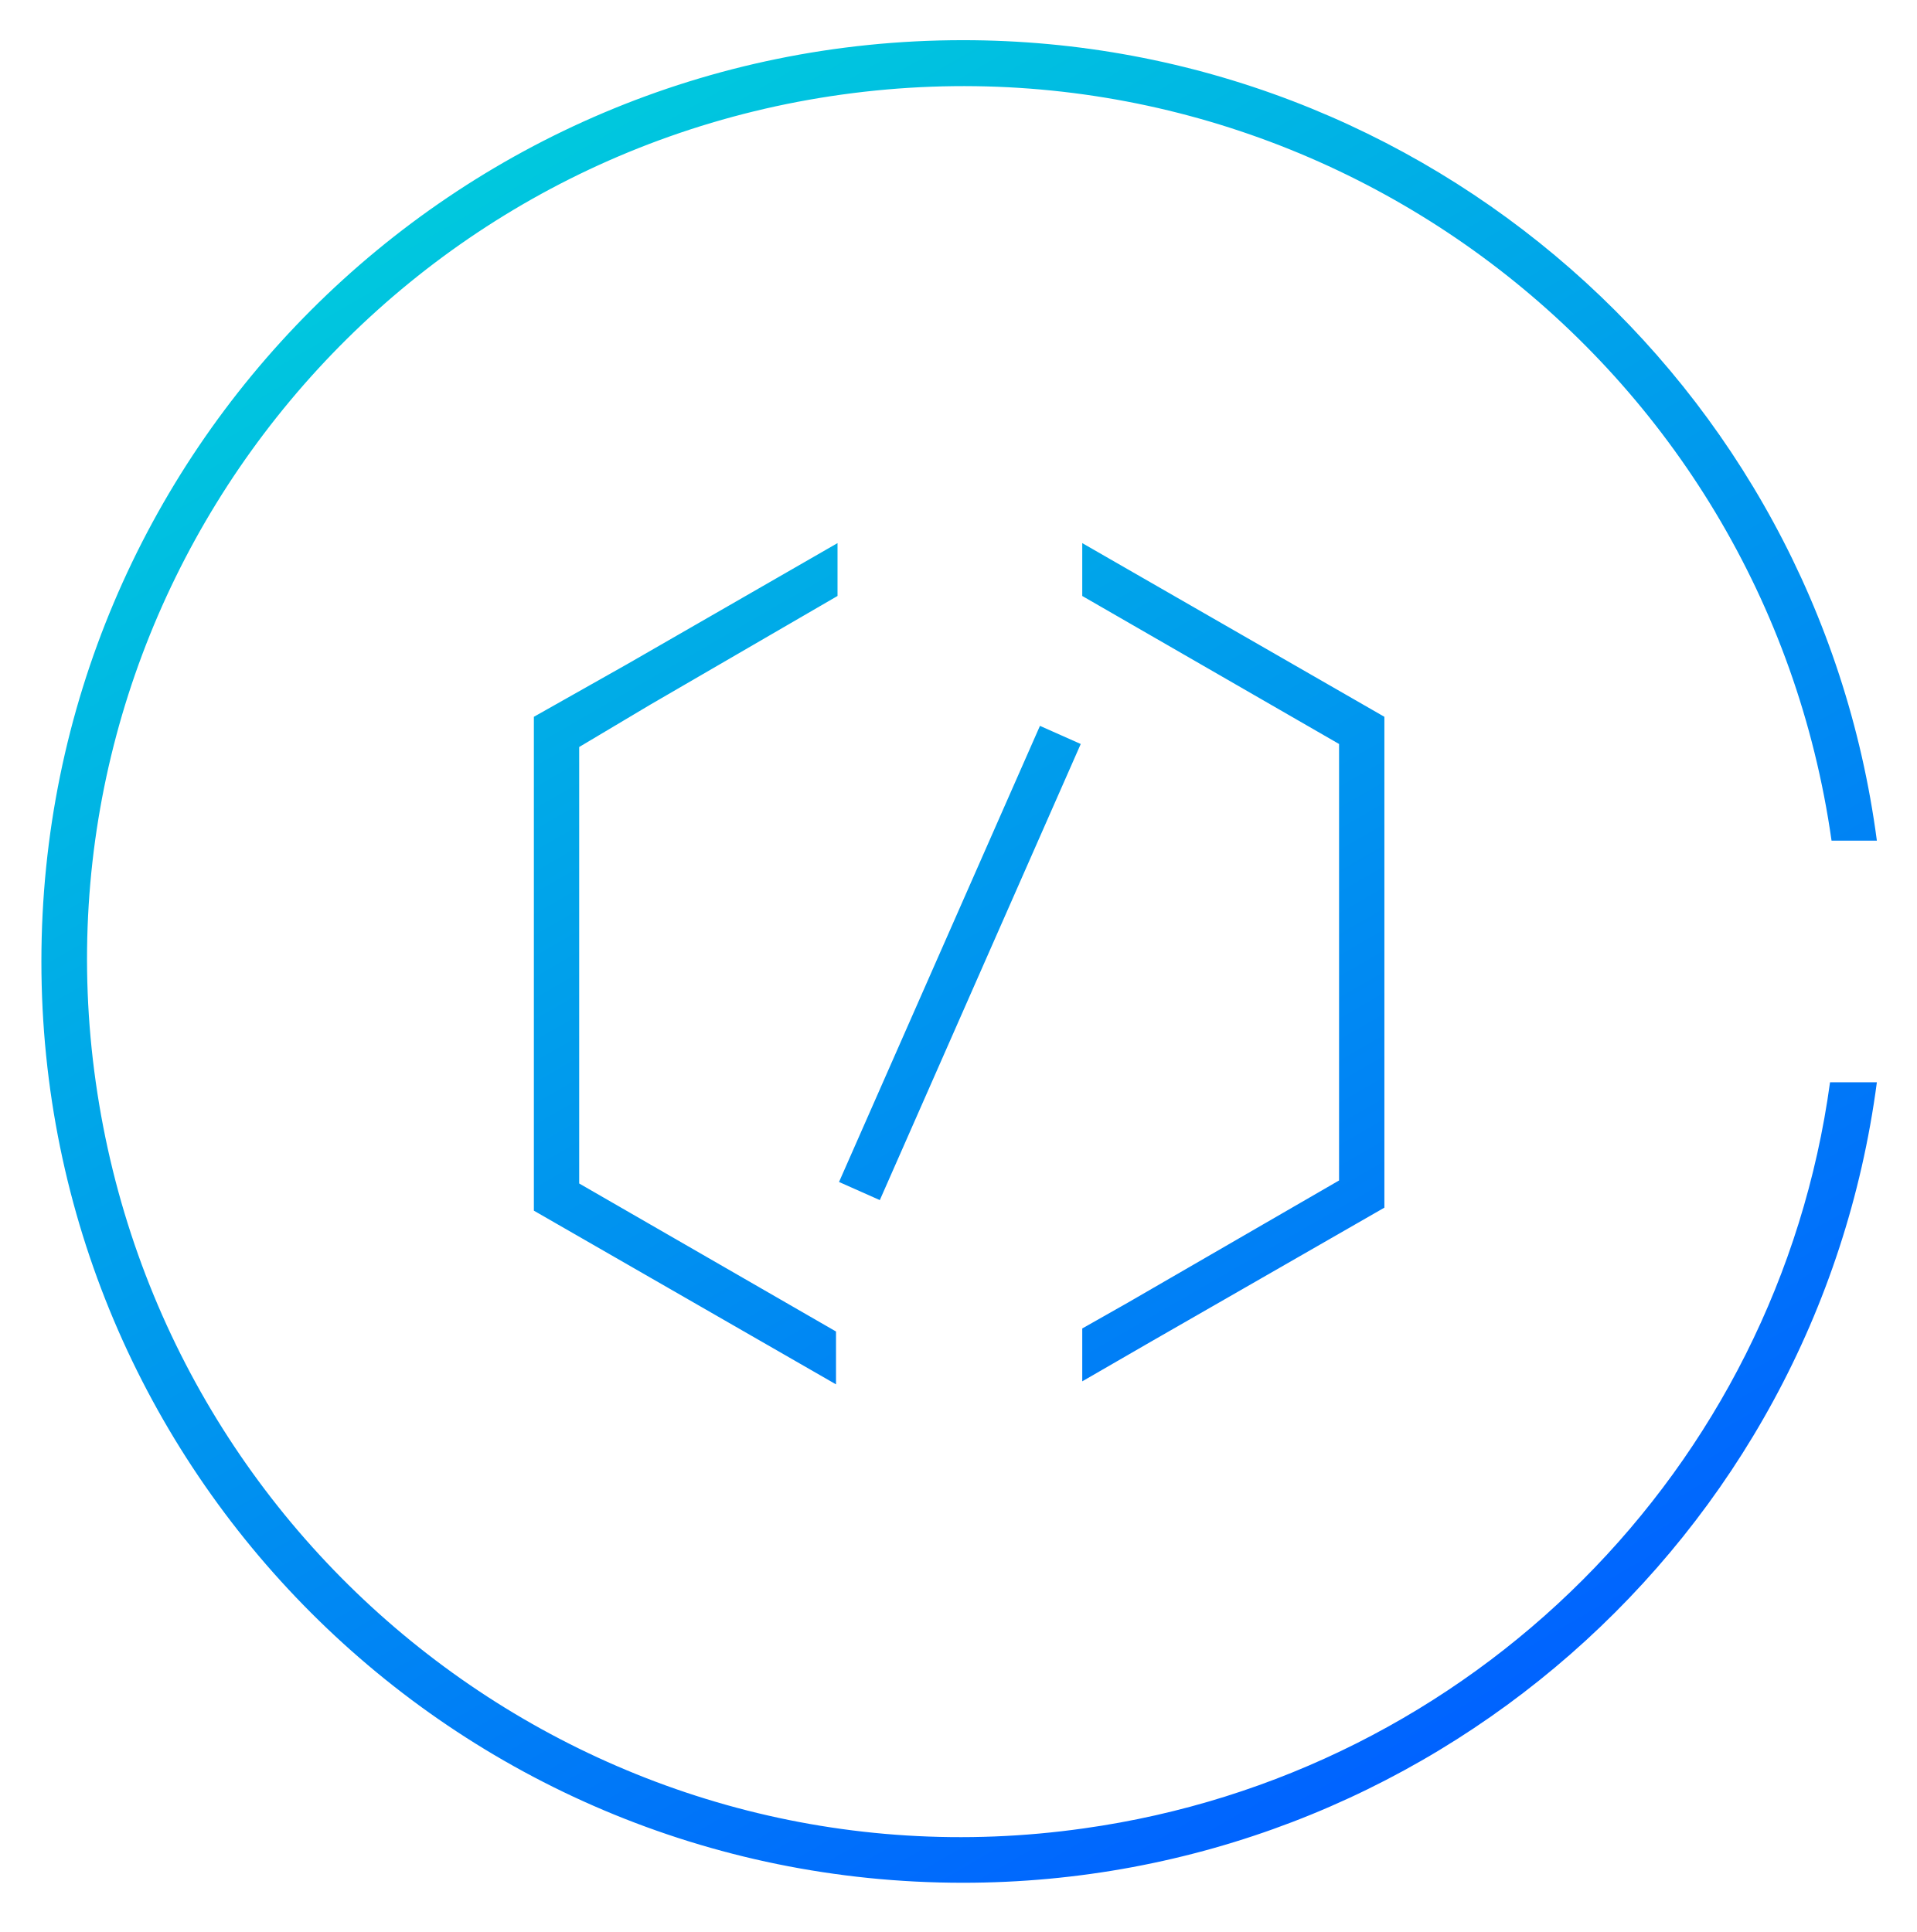
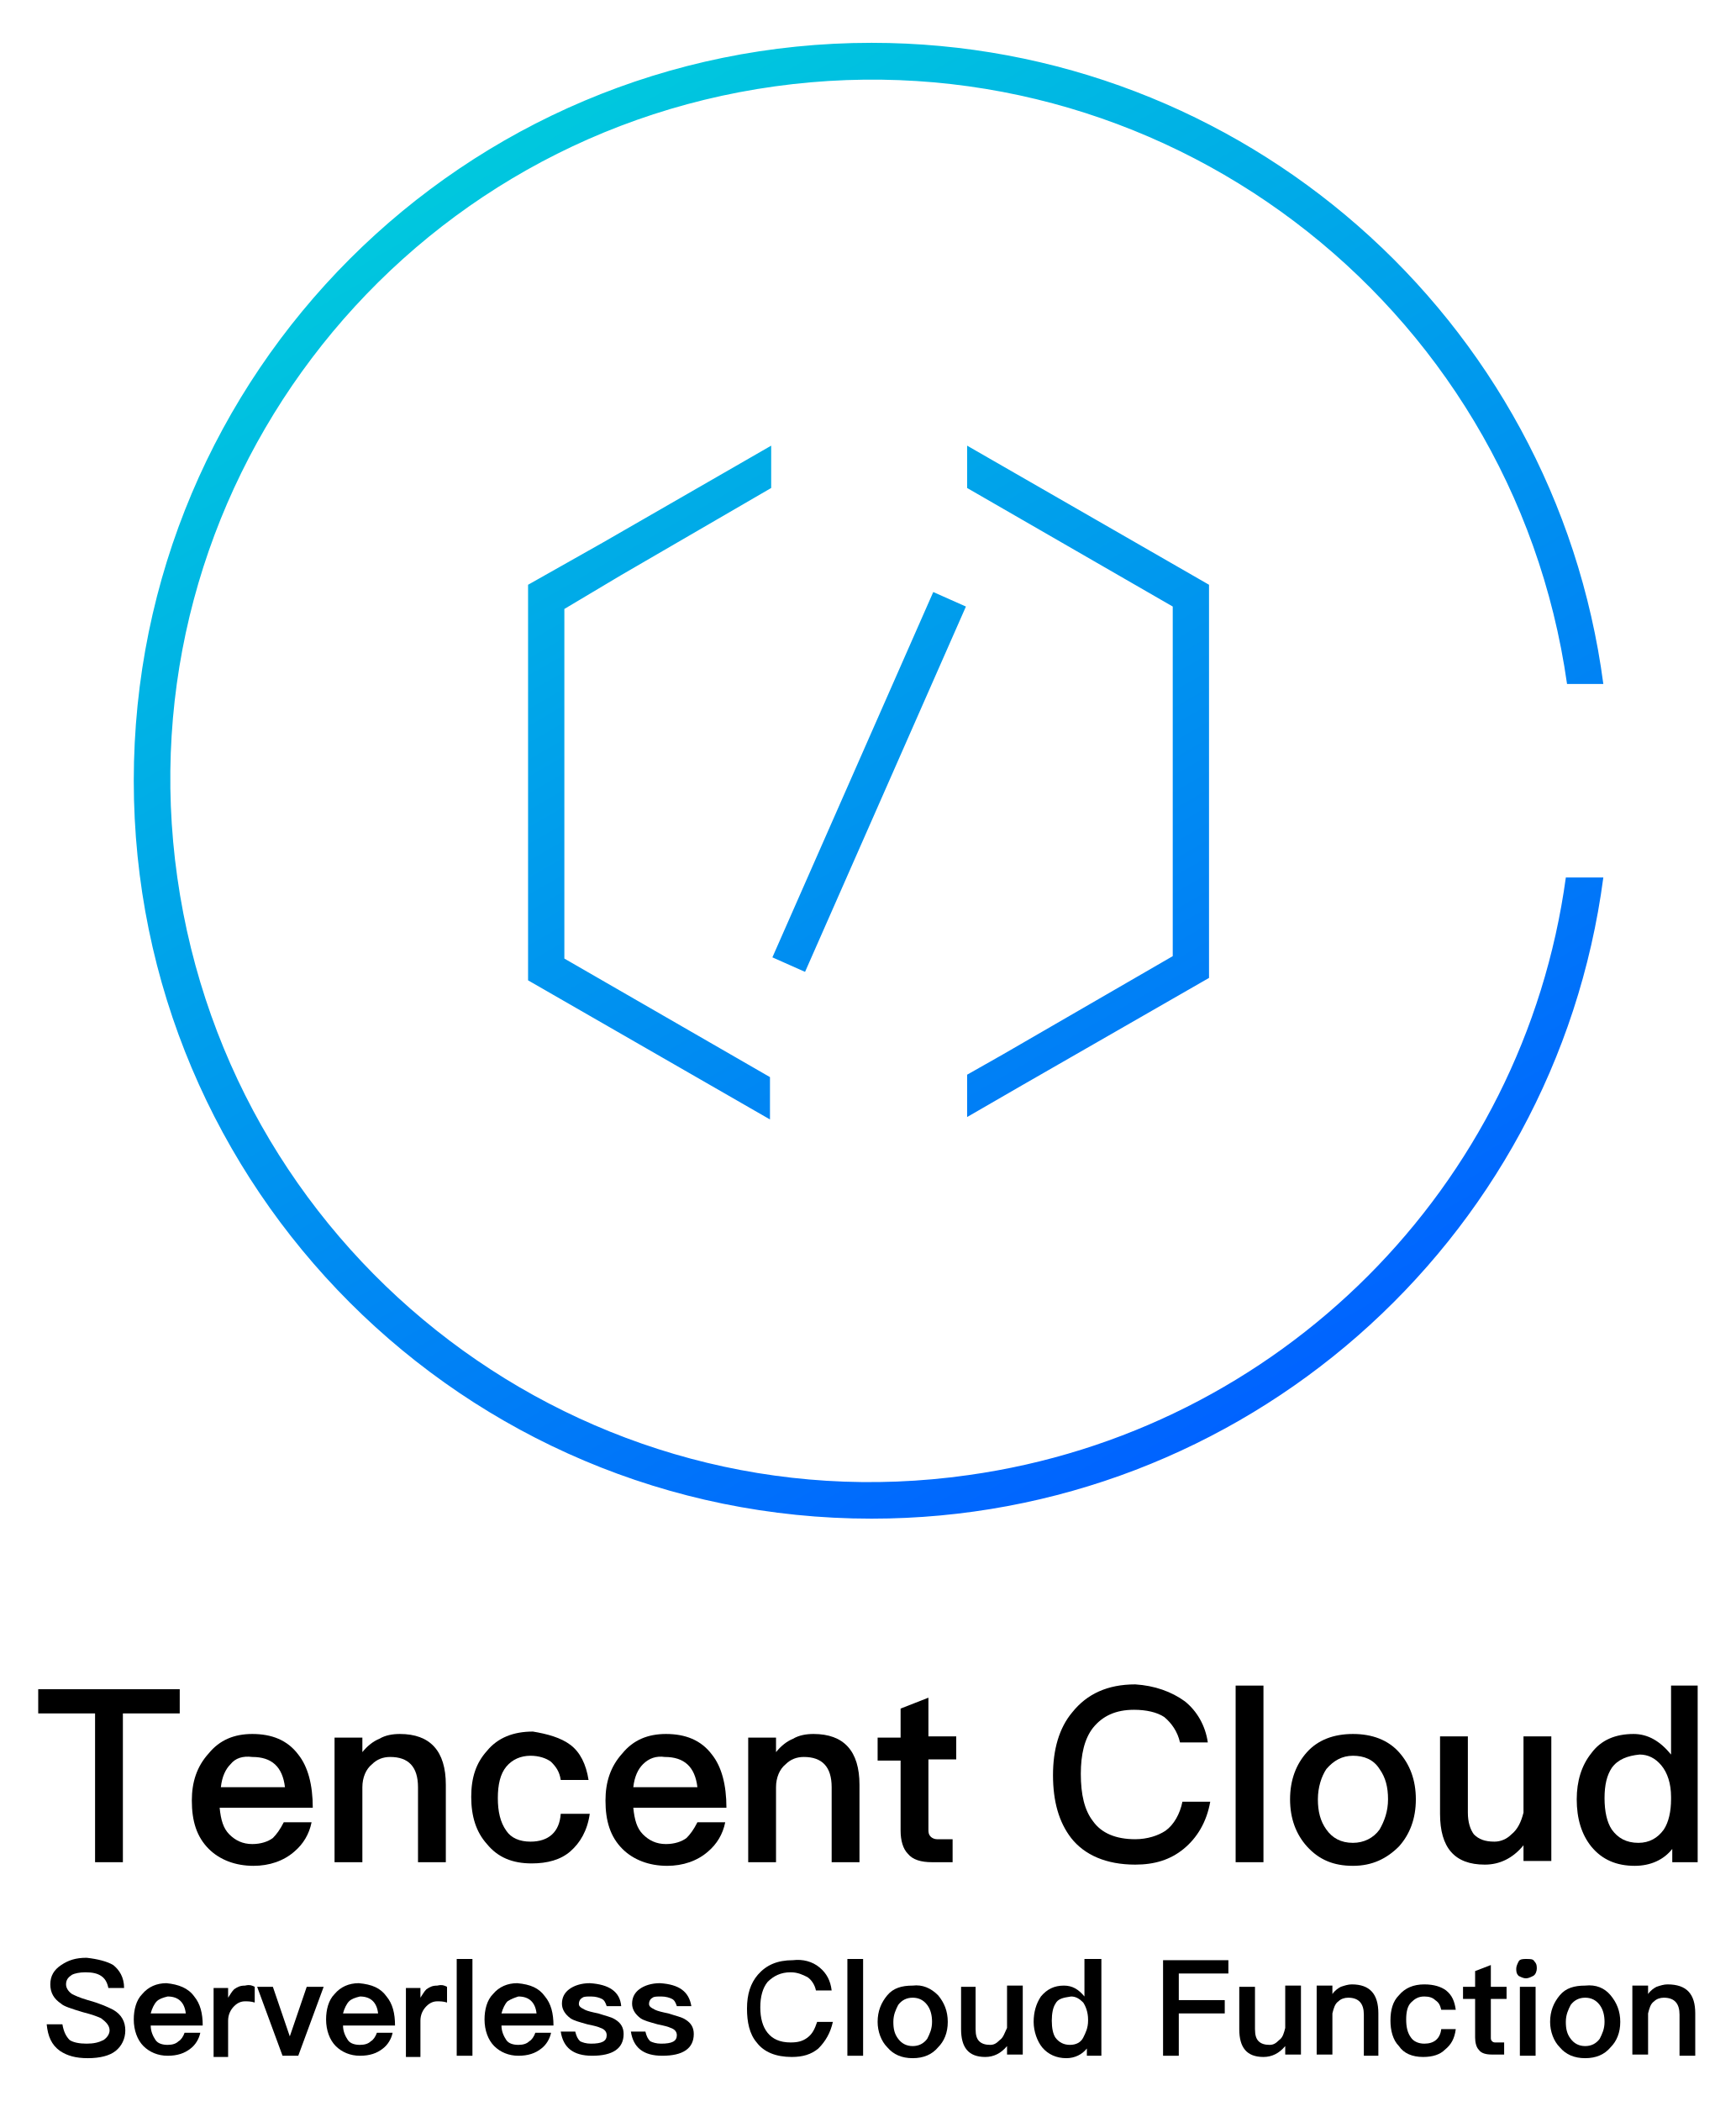
- <svg xmlns="http://www.w3.org/2000/svg" version="1.1" id="图层_1" x="0px" y="0px" viewBox="6.56 3.54 126.88 127.92" style="enable-background:new 0 0 140 180;" xml:space="preserve">
+ <svg xmlns="http://www.w3.org/2000/svg" version="1.1" id="图层_1" x="0px" y="0px" viewBox="-1.76 2.66 143.52 173.68" style="enable-background:new 0 0 140 180;" xml:space="preserve">
  <style type="text/css">
	.st0{fill:url(#SVGID_1_);}
	.st1{enable-background:new    ;}
</style>
  <linearGradient id="SVGID_1_" gradientUnits="userSpaceOnUse" x1="100.759" y1="24.093" x2="39.745" y2="-81.587" gradientTransform="matrix(1 0 0 1 0 96)">
    <stop offset="0" style="stop-color:#0063FF" />
    <stop offset="1" style="stop-color:#00C8DE" />
  </linearGradient>
  <path class="st0" d="M48.1,47.5l13.9-8V43l-12.4,7.2L44.9,53v28.9l17,9.8v3.5l-20-11.5V51L48.1,47.5z M78.2,43l17,9.8v28.9l-14,8.1  l-3,1.7v3.5l4.5-2.6l15.5-8.9V51l-20-11.5V43z M62.1,81.8l2.7,1.2l13.3-30.2l-2.7-1.2L62.1,81.8z M130.8,75.2  c-4,30.3-29.9,53-60.5,53l0,0c-33.7,0-61-27.3-61-61l0,0c0-33.7,27.3-61,61-61l0,0c30.6,0,56.5,22.7,60.5,53h-3  C123.3,27.5,94,5.4,62.3,9.8S8.4,43.5,12.9,75.2s33.7,53.9,65.4,49.4c25.7-3.6,45.9-23.8,49.4-49.4H130.8z" />
  <g class="st1">
    <path d="M13.1,142.3v2H8.4v12.3H6.1v-12.3H1.4v-2H13.1z" />
    <path d="M22.9,147.7c0.8,1,1.2,2.5,1.2,4.4h-7.7c0.1,1,0.3,1.7,0.8,2.2s1.1,0.8,1.9,0.8c0.7,0,1.3-0.2,1.7-0.5   c0.3-0.3,0.6-0.7,0.9-1.3H24c-0.2,1-0.7,1.8-1.4,2.4c-0.9,0.8-2.1,1.2-3.4,1.2c-1.5,0-2.8-0.5-3.7-1.4c-1-1-1.4-2.3-1.4-4   c0-1.5,0.4-2.8,1.4-3.9c0.9-1.1,2.1-1.6,3.6-1.6C20.7,146,22,146.5,22.9,147.7z M17.3,148.5c-0.4,0.4-0.7,1-0.8,1.9h5.3   c-0.2-1.7-1.1-2.5-2.7-2.5C18.3,147.8,17.7,148,17.3,148.5z" />
    <path d="M35.1,150.2v6.4h-2.3v-6.2c0-1.7-0.8-2.5-2.3-2.5c-0.6,0-1.1,0.2-1.5,0.6c-0.5,0.4-0.8,1.1-0.8,1.9v6.2h-2.3v-10.3h2.3v1.2   c0.4-0.5,0.9-0.9,1.4-1.1c0.5-0.3,1.1-0.4,1.7-0.4C33.8,146,35.1,147.4,35.1,150.2z" />
    <path d="M45.4,146.9c0.8,0.6,1.3,1.6,1.5,2.9h-2.3c-0.1-0.7-0.4-1.1-0.8-1.5c-0.4-0.3-1-0.5-1.7-0.5c-0.8,0-1.5,0.3-2,0.9   c-0.5,0.6-0.7,1.5-0.7,2.6c0,1.1,0.2,2,0.7,2.7c0.4,0.6,1.1,0.9,2,0.9c1.5,0,2.4-0.8,2.5-2.3H47c-0.2,1.4-0.8,2.4-1.6,3.1   c-0.8,0.7-1.9,1-3.2,1c-1.6,0-2.8-0.5-3.7-1.6c-0.9-1-1.3-2.3-1.3-3.9c0-1.6,0.4-2.8,1.3-3.8c0.9-1.1,2.2-1.6,3.8-1.6   C43.5,146,44.6,146.3,45.4,146.9z" />
    <path d="M57.1,147.7c0.8,1,1.2,2.5,1.2,4.4h-7.7c0.1,1,0.3,1.7,0.8,2.2s1.1,0.8,1.9,0.8c0.7,0,1.3-0.2,1.7-0.5   c0.3-0.3,0.6-0.7,0.9-1.3h2.3c-0.2,1-0.7,1.8-1.4,2.4c-0.9,0.8-2.1,1.2-3.4,1.2c-1.5,0-2.8-0.5-3.7-1.4c-1-1-1.4-2.3-1.4-4   c0-1.5,0.4-2.8,1.4-3.9c0.9-1.1,2.1-1.6,3.6-1.6C54.9,146,56.2,146.5,57.1,147.7z M51.4,148.5c-0.4,0.4-0.7,1-0.8,1.9h5.3   c-0.2-1.7-1.1-2.5-2.7-2.5C52.5,147.8,51.9,148,51.4,148.5z" />
    <path d="M69.3,150.2v6.4H67v-6.2c0-1.7-0.8-2.5-2.3-2.5c-0.6,0-1.1,0.2-1.5,0.6c-0.5,0.4-0.8,1.1-0.8,1.9v6.2h-2.3v-10.3h2.3v1.2   c0.4-0.5,0.9-0.9,1.4-1.1c0.5-0.3,1.1-0.4,1.7-0.4C68,146,69.3,147.4,69.3,150.2z" />
    <path d="M75,146.2h2.3v1.9H75v5.8c0,0.2,0,0.4,0.2,0.6c0.1,0.1,0.3,0.2,0.5,0.2H77v1.9h-1.7c-0.9,0-1.6-0.2-2-0.7   c-0.4-0.4-0.6-1.1-0.6-1.9v-5.8h-1.9v-1.9h1.9v-2.4l2.3-0.9V146.2z" />
    <path d="M96.2,143.3c1,0.8,1.7,2,1.9,3.4h-2.3c-0.2-0.9-0.7-1.6-1.3-2.1c-0.6-0.4-1.5-0.6-2.5-0.6c-1.5,0-2.6,0.5-3.4,1.5   c-0.7,0.9-1,2.2-1,3.8c0,1.7,0.3,3,1,3.9c0.7,1,1.9,1.5,3.5,1.5c1,0,1.9-0.3,2.5-0.7c0.7-0.5,1.2-1.4,1.4-2.4h2.3   c-0.3,1.7-1.1,3-2.2,3.9c-1.1,0.9-2.4,1.3-4,1.3c-2.4,0-4.2-0.8-5.3-2.2c-1-1.3-1.5-3-1.5-5.2c0-2.1,0.5-3.9,1.6-5.2   c1.2-1.5,2.9-2.3,5.2-2.3C93.7,142,95.1,142.5,96.2,143.3z" />
    <path d="M102.7,142v14.6h-2.3V142H102.7z" />
    <path d="M113.9,147.5c0.9,1,1.4,2.3,1.4,3.9c0,1.6-0.5,2.9-1.4,3.9c-1,1-2.2,1.6-3.8,1.6c-1.6,0-2.8-0.5-3.8-1.6   c-0.9-1-1.4-2.3-1.4-3.9c0-1.6,0.5-2.9,1.4-3.9c0.9-1,2.2-1.5,3.8-1.5C111.7,146,113,146.5,113.9,147.5z M107.9,148.9   c-0.4,0.6-0.7,1.5-0.7,2.5s0.2,1.8,0.7,2.5c0.5,0.7,1.2,1.1,2.2,1.1c0.9,0,1.7-0.4,2.2-1.1c0.4-0.7,0.7-1.5,0.7-2.5   c0-1-0.2-1.8-0.7-2.5c-0.5-0.8-1.3-1.1-2.2-1.1C109.2,147.8,108.5,148.2,107.9,148.9z" />
    <path d="M119.6,146.2v6.3c0,0.8,0.2,1.4,0.5,1.8c0.4,0.4,0.9,0.6,1.7,0.6c0.5,0,1-0.2,1.4-0.6c0.5-0.4,0.8-1,1-1.8v-6.3h2.3v10.3   h-2.3v-1.3c-0.9,1.1-2,1.6-3.2,1.6c-2.5,0-3.7-1.4-3.7-4.2v-6.4H119.6z" />
    <path d="M138.6,142v14.6h-2.1v-1.1c-0.7,0.9-1.8,1.4-3.1,1.4c-1.5,0-2.7-0.5-3.6-1.6c-0.8-1-1.2-2.3-1.2-3.9c0-1.5,0.4-2.8,1.2-3.8   c0.8-1.1,2-1.6,3.5-1.6c1.2,0,2.2,0.6,3.1,1.7V142H138.6z M131.5,148.8c-0.4,0.6-0.6,1.4-0.6,2.5c0,1.1,0.2,2,0.6,2.6   c0.5,0.7,1.2,1.1,2.2,1.1c0.9,0,1.6-0.4,2.1-1.1c0.4-0.6,0.6-1.5,0.6-2.5v-0.2c0-1.1-0.3-2-0.8-2.6c-0.5-0.6-1.1-0.9-1.8-0.9   C132.8,147.8,132,148.1,131.5,148.8z" />
    <path d="M7.6,165.1c0.5,0.4,0.9,1,0.9,1.9H7.2c-0.1-0.5-0.3-0.8-0.6-1c-0.3-0.2-0.7-0.3-1.3-0.3c-0.5,0-0.9,0.1-1.1,0.2   c-0.3,0.2-0.5,0.4-0.5,0.8c0,0.3,0.2,0.6,0.5,0.8c0.2,0.1,0.6,0.3,1.3,0.5c1.1,0.3,1.7,0.6,2.1,0.8c0.7,0.4,1,1,1,1.7   c0,0.7-0.3,1.3-0.8,1.7c-0.5,0.4-1.3,0.6-2.3,0.6c-1,0-1.7-0.2-2.3-0.6c-0.7-0.5-1-1.2-1.1-2.2h1.3c0.1,0.6,0.3,1,0.6,1.3   c0.3,0.2,0.8,0.3,1.4,0.3c0.6,0,1-0.1,1.4-0.3c0.3-0.2,0.5-0.5,0.5-0.8c0-0.4-0.3-0.7-0.7-1c-0.2-0.1-0.7-0.3-1.5-0.5   c-1-0.3-1.6-0.5-1.8-0.7c-0.6-0.4-0.9-0.9-0.9-1.6s0.3-1.2,0.9-1.6c0.6-0.4,1.2-0.6,2.1-0.6C6.3,164.6,7.1,164.8,7.6,165.1z" />
    <path d="M14.3,167.7c0.5,0.6,0.7,1.4,0.7,2.4h-4.3c0,0.5,0.2,0.9,0.4,1.2c0.2,0.3,0.6,0.4,1,0.4c0.4,0,0.7-0.1,0.9-0.3   c0.2-0.1,0.4-0.4,0.5-0.7h1.3c-0.1,0.5-0.4,1-0.8,1.3c-0.5,0.4-1.1,0.6-1.9,0.6c-0.8,0-1.5-0.3-2-0.8c-0.5-0.5-0.8-1.3-0.8-2.2   c0-0.8,0.2-1.6,0.7-2.1c0.5-0.6,1.2-0.9,2-0.9C13,166.7,13.8,167,14.3,167.7z M11.2,168.1c-0.2,0.2-0.4,0.6-0.5,1h2.9   c-0.1-0.9-0.6-1.4-1.5-1.4C11.7,167.8,11.4,167.9,11.2,168.1z" />
    <path d="M19.3,166.9v1.3c-0.3-0.1-0.6-0.1-0.8-0.1c-0.3,0-0.6,0.1-0.9,0.4c-0.3,0.3-0.5,0.7-0.5,1.2v3h-1.2v-5.7h1.2v0.8   c0.2-0.3,0.3-0.5,0.5-0.7c0.3-0.2,0.5-0.3,0.9-0.3C18.9,166.7,19.1,166.8,19.3,166.9z" />
    <path d="M20.8,166.9l1.4,4.1l1.4-4.1h1.4l-2.1,5.7h-1.3l-2.1-5.7H20.8z" />
    <path d="M30.2,167.7c0.5,0.6,0.7,1.4,0.7,2.4h-4.3c0,0.5,0.2,0.9,0.4,1.2c0.2,0.3,0.6,0.4,1,0.4c0.4,0,0.7-0.1,0.9-0.3   c0.2-0.1,0.4-0.4,0.5-0.7h1.3c-0.1,0.5-0.4,1-0.8,1.3c-0.5,0.4-1.1,0.6-1.9,0.6c-0.8,0-1.5-0.3-2-0.8c-0.5-0.5-0.8-1.3-0.8-2.2   c0-0.8,0.2-1.6,0.7-2.1c0.5-0.6,1.2-0.9,2-0.9C29,166.7,29.7,167,30.2,167.7z M27.1,168.1c-0.2,0.2-0.4,0.6-0.5,1h2.9   c-0.1-0.9-0.6-1.4-1.5-1.4C27.6,167.8,27.3,167.9,27.1,168.1z" />
    <path d="M35.2,166.9v1.3c-0.3-0.1-0.6-0.1-0.8-0.1c-0.3,0-0.6,0.1-0.9,0.4c-0.3,0.3-0.5,0.7-0.5,1.2v3h-1.2v-5.7h1.2v0.8   c0.2-0.3,0.3-0.5,0.5-0.7c0.3-0.2,0.5-0.3,0.9-0.3C34.8,166.7,35,166.8,35.2,166.9z" />
    <path d="M37.3,164.6v8h-1.3v-8H37.3z" />
    <path d="M43.3,167.7c0.5,0.6,0.7,1.4,0.7,2.4h-4.3c0,0.5,0.2,0.9,0.4,1.2c0.2,0.3,0.6,0.4,1,0.4c0.4,0,0.7-0.1,0.9-0.3   c0.2-0.1,0.4-0.4,0.5-0.7h1.3c-0.1,0.5-0.4,1-0.8,1.3c-0.5,0.4-1.1,0.6-1.9,0.6c-0.8,0-1.5-0.3-2-0.8c-0.5-0.5-0.8-1.3-0.8-2.2   c0-0.8,0.2-1.6,0.7-2.1c0.5-0.6,1.2-0.9,2-0.9C42.1,166.7,42.8,167,43.3,167.7z M40.2,168.1c-0.2,0.2-0.4,0.6-0.5,1h2.9   c-0.1-0.9-0.6-1.4-1.5-1.4C40.8,167.8,40.5,167.9,40.2,168.1z" />
    <path d="M49.6,168.5h-1.2c-0.1-0.3-0.2-0.5-0.4-0.6c-0.2-0.1-0.5-0.2-0.9-0.2c-0.3,0-0.6,0-0.7,0.1c-0.2,0.1-0.3,0.3-0.3,0.5   c0,0.2,0.1,0.3,0.5,0.5c0.2,0.1,0.6,0.2,1.1,0.3c0.6,0.2,1.1,0.3,1.4,0.5c0.5,0.3,0.7,0.7,0.7,1.2c0,1.2-0.9,1.8-2.6,1.8   c-1.6,0-2.4-0.7-2.6-2h1.2c0.1,0.4,0.2,0.6,0.4,0.8c0.2,0.1,0.5,0.2,0.9,0.2c0.9,0,1.3-0.2,1.3-0.7c0-0.3-0.2-0.5-0.5-0.6   c-0.2-0.1-0.6-0.2-1.1-0.3c-0.7-0.2-1.1-0.3-1.4-0.5c-0.4-0.3-0.7-0.7-0.7-1.2c0-0.5,0.2-0.9,0.6-1.2c0.4-0.3,1-0.5,1.7-0.5   C48.6,166.7,49.5,167.3,49.6,168.5z" />
    <path d="M55.4,168.5h-1.2c-0.1-0.3-0.2-0.5-0.4-0.6c-0.2-0.1-0.5-0.2-0.9-0.2c-0.3,0-0.6,0-0.7,0.1c-0.2,0.1-0.3,0.3-0.3,0.5   c0,0.2,0.1,0.3,0.5,0.5c0.2,0.1,0.6,0.2,1.1,0.3c0.6,0.2,1.1,0.3,1.4,0.5c0.5,0.3,0.7,0.7,0.7,1.2c0,1.2-0.9,1.8-2.6,1.8   c-1.6,0-2.4-0.7-2.6-2h1.2c0.1,0.4,0.2,0.6,0.4,0.8c0.2,0.1,0.5,0.2,0.9,0.2c0.9,0,1.3-0.2,1.3-0.7c0-0.3-0.2-0.5-0.5-0.6   c-0.2-0.1-0.6-0.2-1.1-0.3c-0.7-0.2-1.1-0.3-1.4-0.5c-0.4-0.3-0.7-0.7-0.7-1.2c0-0.5,0.2-0.9,0.6-1.2c0.4-0.3,1-0.5,1.7-0.5   C54.4,166.7,55.2,167.3,55.4,168.5z" />
    <path d="M66,165.3c0.6,0.5,0.9,1.1,1,1.9h-1.3c-0.1-0.5-0.4-0.9-0.7-1.1c-0.4-0.2-0.8-0.4-1.4-0.4c-0.8,0-1.4,0.3-1.9,0.8   c-0.4,0.5-0.6,1.2-0.6,2.1c0,0.9,0.2,1.6,0.6,2.1c0.4,0.5,1,0.8,1.9,0.8c0.6,0,1-0.1,1.4-0.4c0.4-0.3,0.6-0.7,0.8-1.3h1.3   c-0.2,0.9-0.6,1.6-1.2,2.2c-0.6,0.5-1.3,0.7-2.2,0.7c-1.3,0-2.3-0.4-2.9-1.2c-0.6-0.7-0.8-1.7-0.8-2.8c0-1.2,0.3-2.1,0.9-2.8   c0.7-0.8,1.6-1.2,2.9-1.2C64.6,164.6,65.4,164.8,66,165.3z" />
    <path d="M69.6,164.6v8h-1.3v-8H69.6z" />
    <path d="M75.8,167.6c0.5,0.6,0.8,1.3,0.8,2.2c0,0.9-0.3,1.6-0.8,2.1c-0.5,0.6-1.2,0.9-2.1,0.9c-0.9,0-1.6-0.3-2.1-0.9   c-0.5-0.5-0.8-1.3-0.8-2.1c0-0.9,0.3-1.6,0.8-2.2c0.5-0.6,1.2-0.8,2.1-0.8C74.5,166.7,75.2,167,75.8,167.6z M72.5,168.4   c-0.2,0.4-0.4,0.8-0.4,1.4c0,0.6,0.1,1,0.4,1.4c0.3,0.4,0.7,0.6,1.2,0.6c0.5,0,0.9-0.2,1.2-0.6c0.2-0.4,0.4-0.8,0.4-1.4   c0-0.5-0.1-1-0.4-1.4c-0.3-0.4-0.7-0.6-1.2-0.6C73.2,167.8,72.8,168,72.5,168.4z" />
    <path d="M78.9,166.9v3.5c0,0.5,0.1,0.8,0.3,1c0.2,0.2,0.5,0.3,0.9,0.3c0.3,0,0.5-0.1,0.8-0.4c0.3-0.2,0.4-0.6,0.6-1v-3.5h1.3v5.7   h-1.3v-0.7c-0.5,0.6-1.1,0.9-1.8,0.9c-1.4,0-2-0.8-2-2.3v-3.5H78.9z" />
    <path d="M89.3,164.6v8h-1.2V172c-0.4,0.5-1,0.8-1.7,0.8c-0.8,0-1.5-0.3-2-0.9c-0.4-0.5-0.7-1.3-0.7-2.1c0-0.8,0.2-1.5,0.6-2.1   c0.5-0.6,1.1-0.9,1.9-0.9c0.7,0,1.2,0.3,1.7,0.9v-3.1H89.3z M85.5,168.3c-0.2,0.3-0.3,0.8-0.3,1.4s0.1,1.1,0.3,1.4   c0.3,0.4,0.7,0.6,1.2,0.6c0.5,0,0.9-0.2,1.1-0.6c0.2-0.4,0.4-0.8,0.4-1.4v-0.1c0-0.6-0.2-1.1-0.4-1.4c-0.3-0.3-0.6-0.5-1-0.5   C86.1,167.8,85.7,167.9,85.5,168.3z" />
    <path d="M99.8,164.7v1.1h-4.1v2.2h3.8v1.1h-3.8v3.5h-1.3v-7.9H99.8z" />
    <path d="M102,166.9v3.5c0,0.5,0.1,0.8,0.3,1c0.2,0.2,0.5,0.3,0.9,0.3c0.3,0,0.5-0.1,0.8-0.4c0.3-0.2,0.4-0.6,0.5-1v-3.5h1.3v5.7   h-1.3v-0.7c-0.5,0.6-1.1,0.9-1.8,0.9c-1.4,0-2-0.8-2-2.3v-3.5H102z" />
    <path d="M112.2,169.1v3.5H111v-3.4c0-0.9-0.4-1.4-1.3-1.4c-0.3,0-0.6,0.1-0.8,0.3c-0.3,0.2-0.4,0.6-0.5,1v3.4h-1.3v-5.7h1.3v0.7   c0.2-0.3,0.5-0.5,0.7-0.6c0.3-0.1,0.6-0.2,0.9-0.2C111.5,166.7,112.2,167.5,112.2,169.1z" />
    <path d="M117.8,167.2c0.5,0.4,0.7,0.9,0.8,1.6h-1.2c-0.1-0.4-0.2-0.6-0.5-0.8c-0.2-0.2-0.5-0.3-0.9-0.3c-0.5,0-0.8,0.2-1.1,0.5   c-0.3,0.3-0.4,0.8-0.4,1.4c0,0.6,0.1,1.1,0.4,1.5c0.2,0.3,0.6,0.5,1.1,0.5c0.8,0,1.3-0.4,1.4-1.2h1.2c-0.1,0.8-0.4,1.3-0.9,1.7   c-0.4,0.4-1,0.6-1.8,0.6c-0.9,0-1.6-0.3-2-0.9c-0.5-0.5-0.7-1.3-0.7-2.1c0-0.9,0.2-1.6,0.7-2.1c0.5-0.6,1.2-0.9,2.1-0.9   C116.8,166.7,117.4,166.9,117.8,167.2z" />
    <path d="M121.5,166.9h1.3v1h-1.3v3.2c0,0.1,0,0.2,0.1,0.3c0.1,0.1,0.2,0.1,0.3,0.1h0.7v1h-1c-0.5,0-0.9-0.1-1.1-0.4   c-0.2-0.2-0.3-0.6-0.3-1v-3.2h-1v-1h1v-1.3l1.3-0.5V166.9z" />
    <path d="M125.1,164.8c0.2,0.2,0.2,0.4,0.2,0.6c0,0.2-0.1,0.5-0.3,0.6s-0.4,0.2-0.6,0.2c-0.2,0-0.4-0.1-0.6-0.2   c-0.2-0.2-0.2-0.4-0.2-0.6c0-0.2,0.1-0.4,0.2-0.6s0.4-0.2,0.6-0.2C124.8,164.6,125,164.6,125.1,164.8z M125.2,166.9v5.7h-1.3v-5.7   H125.2z" />
    <path d="M131.4,167.6c0.5,0.6,0.8,1.3,0.8,2.2c0,0.9-0.3,1.6-0.8,2.1c-0.5,0.6-1.2,0.9-2.1,0.9c-0.9,0-1.6-0.3-2.1-0.9   c-0.5-0.5-0.8-1.3-0.8-2.1c0-0.9,0.3-1.6,0.8-2.2c0.5-0.6,1.2-0.8,2.1-0.8C130.2,166.7,130.9,167,131.4,167.6z M128.1,168.4   c-0.2,0.4-0.4,0.8-0.4,1.4c0,0.6,0.1,1,0.4,1.4c0.3,0.4,0.7,0.6,1.2,0.6c0.5,0,0.9-0.2,1.2-0.6c0.2-0.4,0.4-0.8,0.4-1.4   c0-0.5-0.1-1-0.4-1.4c-0.3-0.4-0.7-0.6-1.2-0.6C128.8,167.8,128.4,168,128.1,168.4z" />
    <path d="M138.4,169.1v3.5h-1.3v-3.4c0-0.9-0.4-1.4-1.3-1.4c-0.3,0-0.6,0.1-0.8,0.3c-0.3,0.2-0.4,0.6-0.5,1v3.4h-1.3v-5.7h1.3v0.7   c0.2-0.3,0.5-0.5,0.7-0.6c0.3-0.1,0.6-0.2,0.9-0.2C137.7,166.7,138.4,167.5,138.4,169.1z" />
  </g>
</svg>
